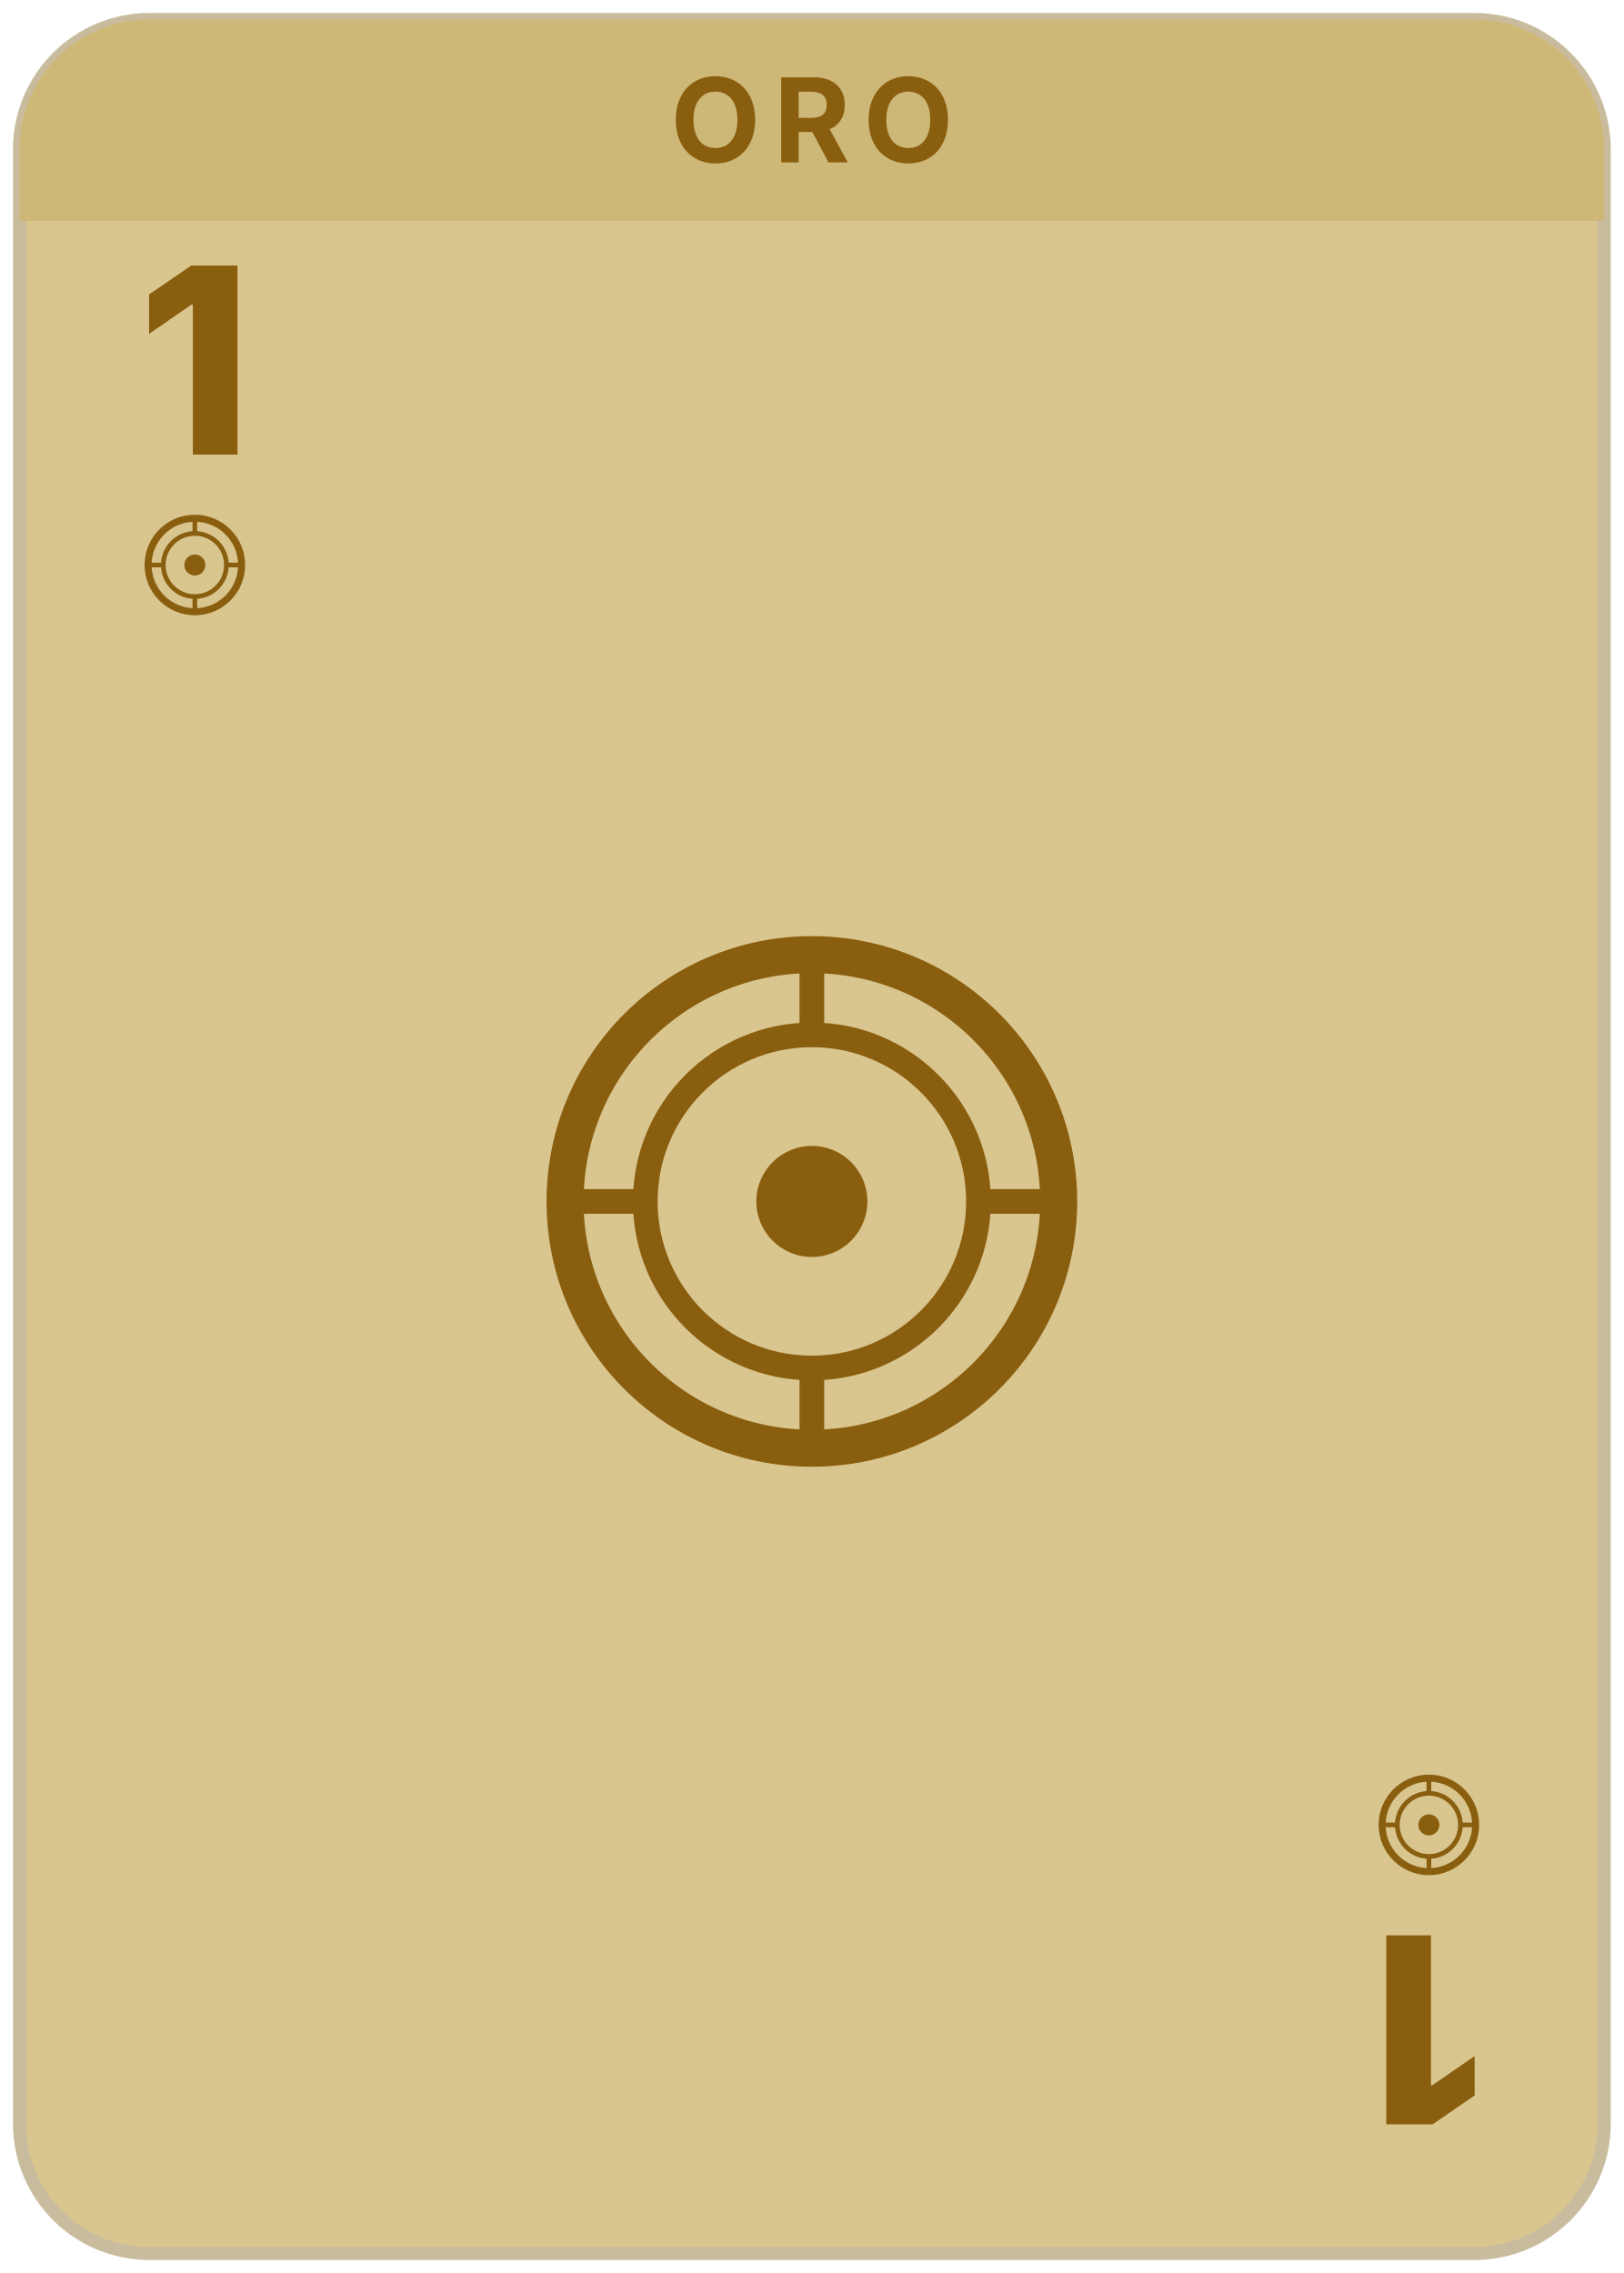
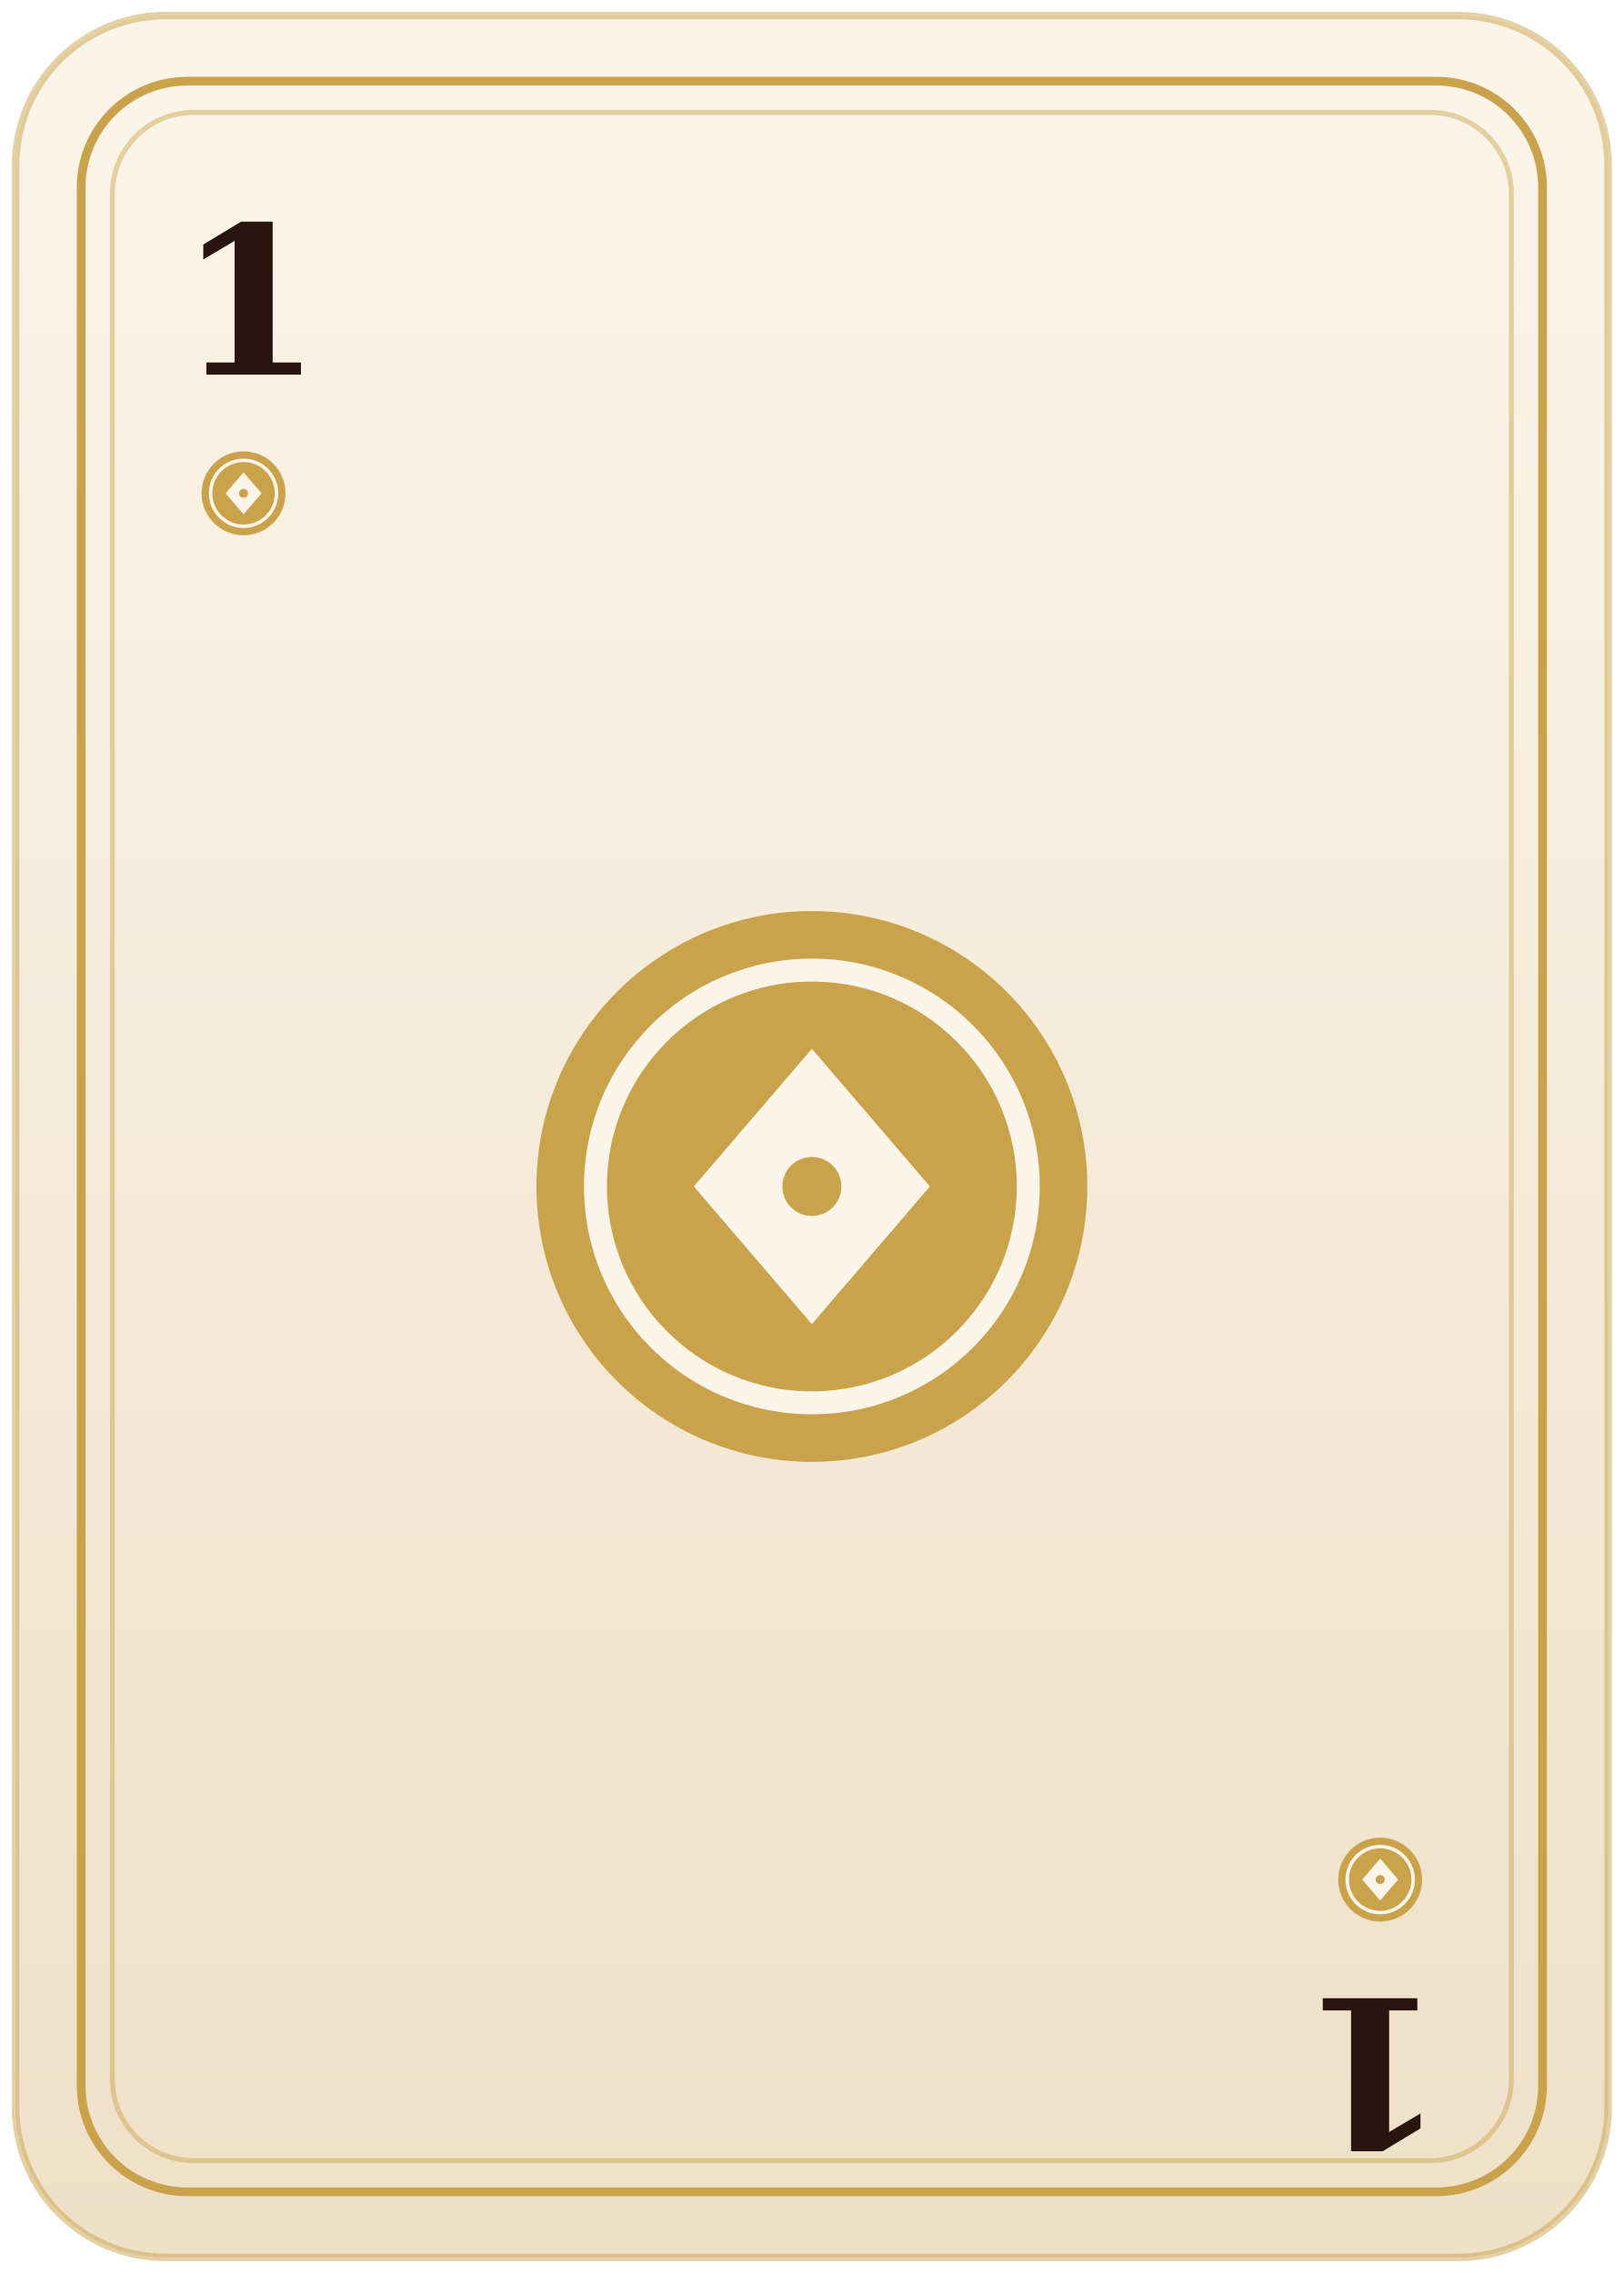
- <svg xmlns="http://www.w3.org/2000/svg" viewBox="0 0 250 350" width="250" height="350">
-   <rect x="3" y="3" width="244" height="344" rx="20" fill="#D9C58E" stroke="#C9BC9E" stroke-width="2" />
-   <path d="M3,23 A20,20 0 0 1 23,3 L227,3 A20,20 0 0 1 247,23 L247,34 L3,34 Z" fill="#CDB877" />
-   <text x="125.0" y="25" font-family="Inter,Helvetica,Arial,sans-serif" font-size="18" font-weight="700" letter-spacing="2" fill="#8A5E0F" text-anchor="middle">ORO</text>
-   <g transform="translate(30,70) rotate(0)">
-     <text x="0" y="0" font-family="Inter,Helvetica,Arial,sans-serif" font-size="40" font-weight="800" fill="#8A5E0F" text-anchor="middle">1</text>
-     <g transform="translate(-9,8) scale(0.18)">
-       <circle cx="50" cy="50" r="40" fill="none" stroke="#8A5E0F" stroke-width="6" />
-       <circle cx="50" cy="50" r="27" fill="none" stroke="#8A5E0F" stroke-width="4" />
-       <circle cx="50" cy="50" r="9" fill="#8A5E0F" />
-       <g stroke="#8A5E0F" stroke-width="4" stroke-linecap="round">
-         <line x1="50" y1="13" x2="50" y2="22" />
-         <line x1="50" y1="78" x2="50" y2="87" />
-         <line x1="13" y1="50" x2="22" y2="50" />
-         <line x1="78" y1="50" x2="87" y2="50" />
-       </g>
+ <svg xmlns="http://www.w3.org/2000/svg" viewBox="0 0 260 364" width="260" height="364">
+   <defs>
+     <linearGradient id="bg" x1="0" y1="0" x2="0" y2="1">
+       <stop offset="0%" stop-color="#FBF5E9" />
+       <stop offset="100%" stop-color="#EFE1C8" />
+     </linearGradient>
+   </defs>
+   <rect x="2.5" y="2.5" width="255" height="359" rx="24" fill="url(#bg)" />
+   <rect x="13" y="13" width="234" height="338" rx="17" fill="none" stroke="#C9A24B" stroke-width="1.4" />
+   <rect x="18" y="18" width="224" height="328" rx="13" fill="none" stroke="#C9A24B" stroke-opacity="0.45" stroke-width="0.8" />
+   <rect x="2.5" y="2.5" width="255" height="359" rx="24" fill="none" stroke="#C9A24B" stroke-opacity="0.5" stroke-width="1.2" />
+   <g transform="translate(40,60) rotate(0)">
+     <text x="0" y="0" font-family="'Bodoni Moda','DejaVu Serif',serif" font-size="33" font-weight="600" fill="#2A1410" text-anchor="middle">1</text>
+     <g transform="translate(-9,11) scale(0.16)">
+       <circle cx="50" cy="50" r="42" fill="#C9A24B" />
+       <circle cx="50" cy="50" r="33" fill="none" stroke="#FBF5E9" stroke-width="3.5" />
+       <polygon points="50,29 68,50 50,71 32,50" fill="#FBF5E9" />
+       <circle cx="50" cy="50" r="4.5" fill="#C9A24B" />
    </g>
  </g>
-   <g transform="translate(220,298) rotate(180)">
-     <text x="0" y="0" font-family="Inter,Helvetica,Arial,sans-serif" font-size="40" font-weight="800" fill="#8A5E0F" text-anchor="middle">1</text>
-     <g transform="translate(-9,8) scale(0.18)">
-       <circle cx="50" cy="50" r="40" fill="none" stroke="#8A5E0F" stroke-width="6" />
-       <circle cx="50" cy="50" r="27" fill="none" stroke="#8A5E0F" stroke-width="4" />
-       <circle cx="50" cy="50" r="9" fill="#8A5E0F" />
-       <g stroke="#8A5E0F" stroke-width="4" stroke-linecap="round">
-         <line x1="50" y1="13" x2="50" y2="22" />
-         <line x1="50" y1="78" x2="50" y2="87" />
-         <line x1="13" y1="50" x2="22" y2="50" />
-         <line x1="78" y1="50" x2="87" y2="50" />
-       </g>
+   <g transform="translate(220,320) rotate(180)">
+     <text x="0" y="0" font-family="'Bodoni Moda','DejaVu Serif',serif" font-size="33" font-weight="600" fill="#2A1410" text-anchor="middle">1</text>
+     <g transform="translate(-9,11) scale(0.16)">
+       <circle cx="50" cy="50" r="42" fill="#C9A24B" />
+       <circle cx="50" cy="50" r="33" fill="none" stroke="#FBF5E9" stroke-width="3.5" />
+       <polygon points="50,29 68,50 50,71 32,50" fill="#FBF5E9" />
+       <circle cx="50" cy="50" r="4.5" fill="#C9A24B" />
    </g>
  </g>
-   <g transform="translate(77.5,137.5) scale(0.95)">
-     <circle cx="50" cy="50" r="40" fill="none" stroke="#8A5E0F" stroke-width="6" />
-     <circle cx="50" cy="50" r="27" fill="none" stroke="#8A5E0F" stroke-width="4" />
-     <circle cx="50" cy="50" r="9" fill="#8A5E0F" />
-     <g stroke="#8A5E0F" stroke-width="4" stroke-linecap="round">
-       <line x1="50" y1="13" x2="50" y2="22" />
-       <line x1="50" y1="78" x2="50" y2="87" />
-       <line x1="13" y1="50" x2="22" y2="50" />
-       <line x1="78" y1="50" x2="87" y2="50" />
-     </g>
+   <g transform="translate(77.5,137.5) scale(1.05)">
+     <circle cx="50" cy="50" r="42" fill="#C9A24B" />
+     <circle cx="50" cy="50" r="33" fill="none" stroke="#FBF5E9" stroke-width="3.5" />
+     <polygon points="50,29 68,50 50,71 32,50" fill="#FBF5E9" />
+     <circle cx="50" cy="50" r="4.5" fill="#C9A24B" />
  </g>
</svg>
